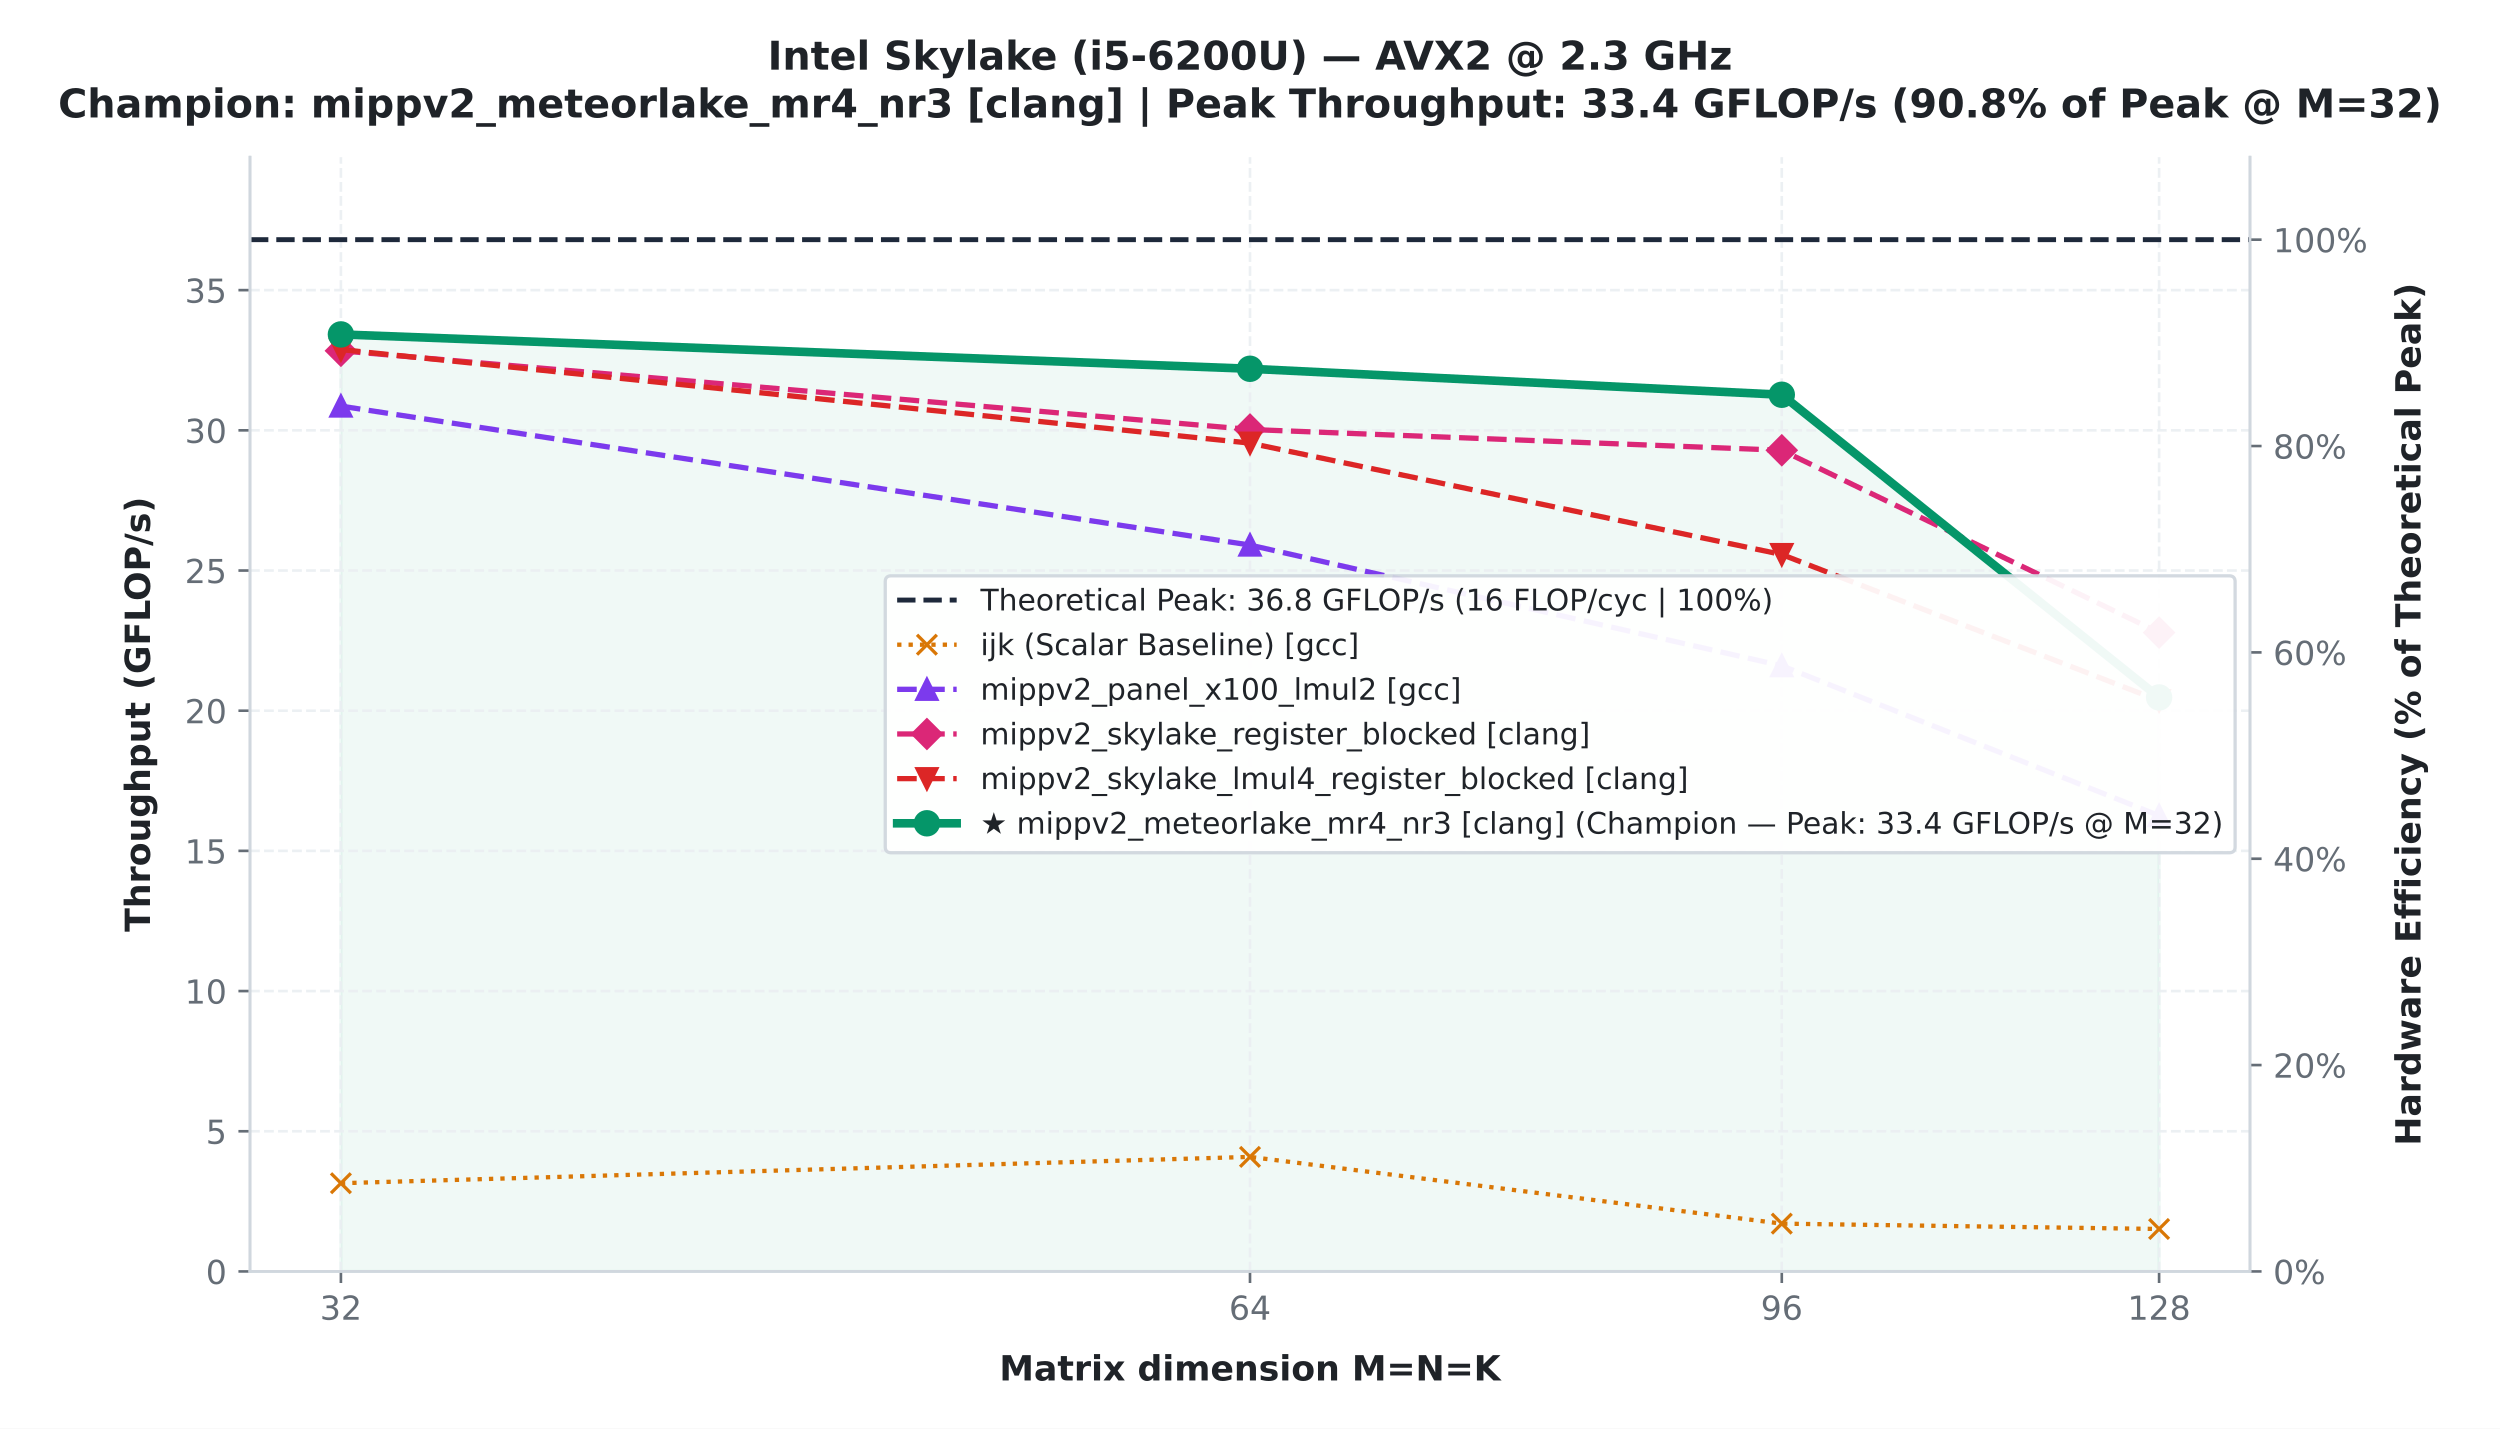
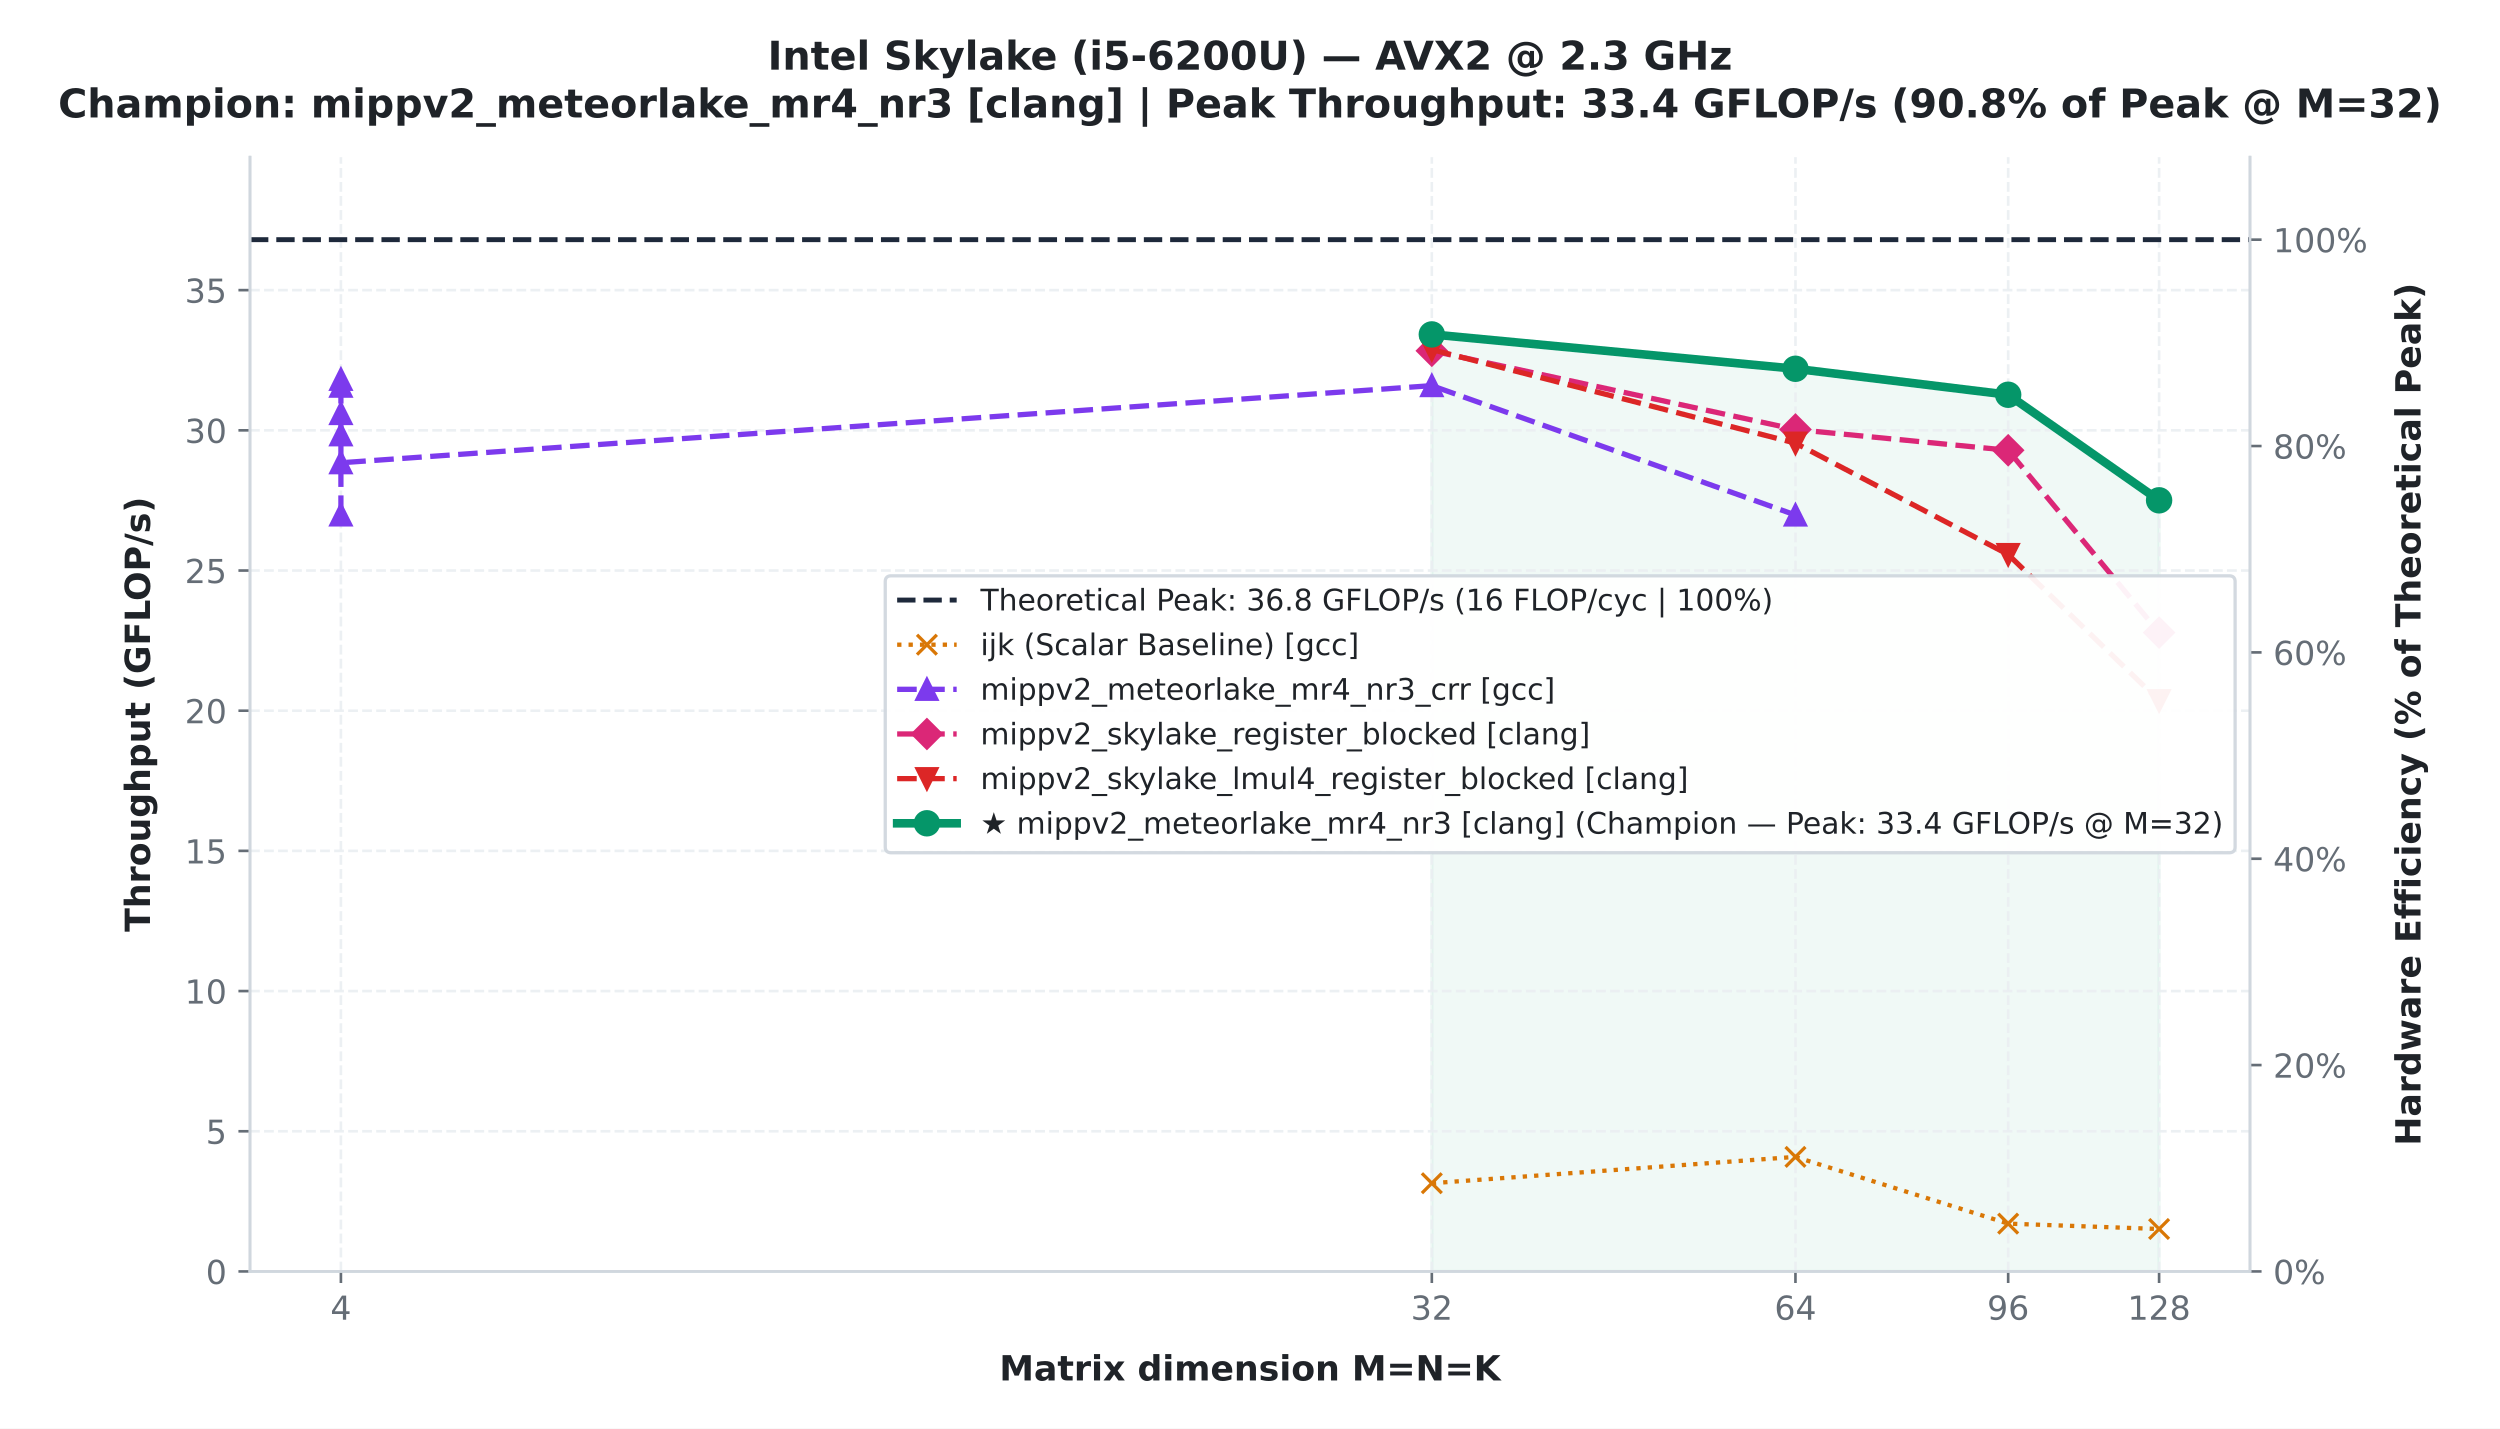
<svg xmlns="http://www.w3.org/2000/svg" xmlns:xlink="http://www.w3.org/1999/xlink" width="756pt" height="432pt" viewBox="0 0 756 432" version="1.1">
  <defs>
    <style type="text/css">*{stroke-linejoin: round; stroke-linecap: butt}</style>
  </defs>
  <g id="figure_1">
    <g id="patch_1">
      <path d="M 0 432  L 756 432  L 756 0  L 0 0  z " style="fill: #ffffff" />
    </g>
    <g id="axes_1">
      <g id="patch_2">
        <path d="M 75.6 384.48  L 680.4 384.48  L 680.4 47.52  L 75.6 47.52  z " style="fill: #ffffff" />
      </g>
      <g id="FillBetweenPolyCollection_1">
        <defs>
-           <path id="m0d023b06fc" d="M 103.091 -330.872  L 103.091 -47.52  L 378 -47.52  L 538.812 -47.52  L 652.909 -47.52  L 652.909 -221.093  L 652.909 -221.093  L 538.812 -312.625  L 378 -320.481  L 103.091 -330.872  z " style="stroke: #059669; stroke-opacity: 0.06" />
-         </defs>
-         <g clip-path="url(#p1f188d1e34)">
-           <use xlink:href="#m0d023b06fc" x="0" y="432" style="fill: #059669; fill-opacity: 0.06; stroke: #059669; stroke-opacity: 0.06" />
+           <path id="md341563110" d="M 432.982 -330.872  L 432.982 -47.52  L 542.945 -47.52  L 607.27 -47.52  L 652.909 -47.52  L 652.909 -280.706  L 652.909 -280.706  L 607.27 -312.625  L 542.945 -320.481  L 432.982 -330.872  z " style="stroke: #059669; stroke-opacity: 0.06" />
+         </defs>
+         <g clip-path="url(#pf7818a1be3)">
+           <use xlink:href="#md341563110" x="0" y="432" style="fill: #059669; fill-opacity: 0.06; stroke: #059669; stroke-opacity: 0.06" />
        </g>
      </g>
      <g id="matplotlib.axis_1">
        <g id="xtick_1">
          <g id="line2d_1">
-             <path d="M 103.091 384.48  L 103.091 47.52  " clip-path="url(#p1f188d1e34)" style="fill: none; stroke-dasharray: 2.96,1.28; stroke-dashoffset: 0; stroke: #eaeef2; stroke-opacity: 0.9; stroke-width: 0.8" />
+             <path d="M 103.091 384.48  L 103.091 47.52  " clip-path="url(#pf7818a1be3)" style="fill: none; stroke-dasharray: 2.96,1.28; stroke-dashoffset: 0; stroke: #eaeef2; stroke-opacity: 0.9; stroke-width: 0.8" />
          </g>
          <g id="line2d_2">
            <defs>
-               <path id="mdc1c964d5c" d="M 0 0  L 0 3.5  " style="stroke: #656d76; stroke-width: 0.8" />
+               <path id="m1e71225511" d="M 0 0  L 0 3.5  " style="stroke: #656d76; stroke-width: 0.8" />
            </defs>
            <g>
-               <use xlink:href="#mdc1c964d5c" x="103.091" y="384.48" style="fill: #656d76; stroke: #656d76; stroke-width: 0.8" />
+               <use xlink:href="#m1e71225511" x="103.091" y="384.48" style="fill: #656d76; stroke: #656d76; stroke-width: 0.8" />
            </g>
          </g>
          <g id="text_1">
-             <text style="font-size: 10px; font-family: 'DejaVu Sans', 'Liberation Sans', 'Helvetica', 'Arial', sans-serif; text-anchor: middle; fill: #656d76" x="103.091" y="399.078" transform="rotate(-0 103.0909 399.0777)">32</text>
+             <text style="font-size: 10px; font-family: 'DejaVu Sans', 'Liberation Sans', 'Helvetica', 'Arial', sans-serif; text-anchor: middle; fill: #656d76" x="103.091" y="399.078" transform="rotate(-0 103.0909 399.0777)">4</text>
          </g>
        </g>
        <g id="xtick_2">
          <g id="line2d_3">
-             <path d="M 378 384.48  L 378 47.52  " clip-path="url(#p1f188d1e34)" style="fill: none; stroke-dasharray: 2.96,1.28; stroke-dashoffset: 0; stroke: #eaeef2; stroke-opacity: 0.9; stroke-width: 0.8" />
+             <path d="M 432.982 384.48  L 432.982 47.52  " clip-path="url(#pf7818a1be3)" style="fill: none; stroke-dasharray: 2.96,1.28; stroke-dashoffset: 0; stroke: #eaeef2; stroke-opacity: 0.9; stroke-width: 0.8" />
          </g>
          <g id="line2d_4">
            <g>
-               <use xlink:href="#mdc1c964d5c" x="378" y="384.48" style="fill: #656d76; stroke: #656d76; stroke-width: 0.8" />
+               <use xlink:href="#m1e71225511" x="432.982" y="384.48" style="fill: #656d76; stroke: #656d76; stroke-width: 0.8" />
            </g>
          </g>
          <g id="text_2">
-             <text style="font-size: 10px; font-family: 'DejaVu Sans', 'Liberation Sans', 'Helvetica', 'Arial', sans-serif; text-anchor: middle; fill: #656d76" x="378" y="399.078" transform="rotate(-0 378 399.0777)">64</text>
+             <text style="font-size: 10px; font-family: 'DejaVu Sans', 'Liberation Sans', 'Helvetica', 'Arial', sans-serif; text-anchor: middle; fill: #656d76" x="432.982" y="399.078" transform="rotate(-0 432.9818 399.0777)">32</text>
          </g>
        </g>
        <g id="xtick_3">
          <g id="line2d_5">
-             <path d="M 538.812 384.48  L 538.812 47.52  " clip-path="url(#p1f188d1e34)" style="fill: none; stroke-dasharray: 2.96,1.28; stroke-dashoffset: 0; stroke: #eaeef2; stroke-opacity: 0.9; stroke-width: 0.8" />
+             <path d="M 542.945 384.48  L 542.945 47.52  " clip-path="url(#pf7818a1be3)" style="fill: none; stroke-dasharray: 2.96,1.28; stroke-dashoffset: 0; stroke: #eaeef2; stroke-opacity: 0.9; stroke-width: 0.8" />
          </g>
          <g id="line2d_6">
            <g>
-               <use xlink:href="#mdc1c964d5c" x="538.812" y="384.48" style="fill: #656d76; stroke: #656d76; stroke-width: 0.8" />
+               <use xlink:href="#m1e71225511" x="542.945" y="384.48" style="fill: #656d76; stroke: #656d76; stroke-width: 0.8" />
            </g>
          </g>
          <g id="text_3">
-             <text style="font-size: 10px; font-family: 'DejaVu Sans', 'Liberation Sans', 'Helvetica', 'Arial', sans-serif; text-anchor: middle; fill: #656d76" x="538.812" y="399.078" transform="rotate(-0 538.8115 399.0777)">96</text>
+             <text style="font-size: 10px; font-family: 'DejaVu Sans', 'Liberation Sans', 'Helvetica', 'Arial', sans-serif; text-anchor: middle; fill: #656d76" x="542.945" y="399.078" transform="rotate(-0 542.9455 399.0777)">64</text>
          </g>
        </g>
        <g id="xtick_4">
          <g id="line2d_7">
-             <path d="M 652.909 384.48  L 652.909 47.52  " clip-path="url(#p1f188d1e34)" style="fill: none; stroke-dasharray: 2.96,1.28; stroke-dashoffset: 0; stroke: #eaeef2; stroke-opacity: 0.9; stroke-width: 0.8" />
+             <path d="M 607.27 384.48  L 607.27 47.52  " clip-path="url(#pf7818a1be3)" style="fill: none; stroke-dasharray: 2.96,1.28; stroke-dashoffset: 0; stroke: #eaeef2; stroke-opacity: 0.9; stroke-width: 0.8" />
          </g>
          <g id="line2d_8">
            <g>
-               <use xlink:href="#mdc1c964d5c" x="652.909" y="384.48" style="fill: #656d76; stroke: #656d76; stroke-width: 0.8" />
+               <use xlink:href="#m1e71225511" x="607.27" y="384.48" style="fill: #656d76; stroke: #656d76; stroke-width: 0.8" />
            </g>
          </g>
          <g id="text_4">
+             <text style="font-size: 10px; font-family: 'DejaVu Sans', 'Liberation Sans', 'Helvetica', 'Arial', sans-serif; text-anchor: middle; fill: #656d76" x="607.27" y="399.078" transform="rotate(-0 607.2701 399.0777)">96</text>
+           </g>
+         </g>
+         <g id="xtick_5">
+           <g id="line2d_9">
+             <path d="M 652.909 384.48  L 652.909 47.52  " clip-path="url(#pf7818a1be3)" style="fill: none; stroke-dasharray: 2.96,1.28; stroke-dashoffset: 0; stroke: #eaeef2; stroke-opacity: 0.9; stroke-width: 0.8" />
+           </g>
+           <g id="line2d_10">
+             <g>
+               <use xlink:href="#m1e71225511" x="652.909" y="384.48" style="fill: #656d76; stroke: #656d76; stroke-width: 0.8" />
+             </g>
+           </g>
+           <g id="text_5">
            <text style="font-size: 10px; font-family: 'DejaVu Sans', 'Liberation Sans', 'Helvetica', 'Arial', sans-serif; text-anchor: middle; fill: #656d76" x="652.909" y="399.078" transform="rotate(-0 652.9091 399.0777)">128</text>
          </g>
        </g>
-         <g id="text_5">
+         <g id="text_6">
          <text style="font-weight: 700; font-size: 10.5px; font-family: 'DejaVu Sans', 'Liberation Sans', 'Helvetica', 'Arial', sans-serif; text-anchor: middle; fill: #1f2328" x="378" y="417.458" transform="rotate(-0 378 417.4584)">Matrix dimension M=N=K</text>
        </g>
      </g>
      <g id="matplotlib.axis_2">
        <g id="ytick_1">
-           <g id="line2d_9">
-             <path d="M 75.6 384.48  L 680.4 384.48  " clip-path="url(#p1f188d1e34)" style="fill: none; stroke-dasharray: 2.96,1.28; stroke-dashoffset: 0; stroke: #eaeef2; stroke-opacity: 0.9; stroke-width: 0.8" />
-           </g>
-           <g id="line2d_10">
+           <g id="line2d_11">
+             <path d="M 75.6 384.48  L 680.4 384.48  " clip-path="url(#pf7818a1be3)" style="fill: none; stroke-dasharray: 2.96,1.28; stroke-dashoffset: 0; stroke: #eaeef2; stroke-opacity: 0.9; stroke-width: 0.8" />
+           </g>
+           <g id="line2d_12">
            <defs>
-               <path id="mc136ec6f69" d="M 0 0  L -3.5 0  " style="stroke: #656d76; stroke-width: 0.8" />
+               <path id="mcfb74c5ad5" d="M 0 0  L -3.5 0  " style="stroke: #656d76; stroke-width: 0.8" />
            </defs>
            <g>
-               <use xlink:href="#mc136ec6f69" x="75.6" y="384.48" style="fill: #656d76; stroke: #656d76; stroke-width: 0.8" />
-             </g>
-           </g>
-           <g id="text_6">
+               <use xlink:href="#mcfb74c5ad5" x="75.6" y="384.48" style="fill: #656d76; stroke: #656d76; stroke-width: 0.8" />
+             </g>
+           </g>
+           <g id="text_7">
            <text style="font-size: 10px; font-family: 'DejaVu Sans', 'Liberation Sans', 'Helvetica', 'Arial', sans-serif; text-anchor: end; fill: #656d76" x="68.6" y="388.279" transform="rotate(-0 68.6 388.2788)">0</text>
          </g>
        </g>
        <g id="ytick_2">
-           <g id="line2d_11">
-             <path d="M 75.6 342.089  L 680.4 342.089  " clip-path="url(#p1f188d1e34)" style="fill: none; stroke-dasharray: 2.96,1.28; stroke-dashoffset: 0; stroke: #eaeef2; stroke-opacity: 0.9; stroke-width: 0.8" />
-           </g>
-           <g id="line2d_12">
-             <g>
-               <use xlink:href="#mc136ec6f69" x="75.6" y="342.089" style="fill: #656d76; stroke: #656d76; stroke-width: 0.8" />
-             </g>
-           </g>
-           <g id="text_7">
+           <g id="line2d_13">
+             <path d="M 75.6 342.089  L 680.4 342.089  " clip-path="url(#pf7818a1be3)" style="fill: none; stroke-dasharray: 2.96,1.28; stroke-dashoffset: 0; stroke: #eaeef2; stroke-opacity: 0.9; stroke-width: 0.8" />
+           </g>
+           <g id="line2d_14">
+             <g>
+               <use xlink:href="#mcfb74c5ad5" x="75.6" y="342.089" style="fill: #656d76; stroke: #656d76; stroke-width: 0.8" />
+             </g>
+           </g>
+           <g id="text_8">
            <text style="font-size: 10px; font-family: 'DejaVu Sans', 'Liberation Sans', 'Helvetica', 'Arial', sans-serif; text-anchor: end; fill: #656d76" x="68.6" y="345.888" transform="rotate(-0 68.6 345.8875)">5</text>
          </g>
        </g>
        <g id="ytick_3">
-           <g id="line2d_13">
-             <path d="M 75.6 299.697  L 680.4 299.697  " clip-path="url(#p1f188d1e34)" style="fill: none; stroke-dasharray: 2.96,1.28; stroke-dashoffset: 0; stroke: #eaeef2; stroke-opacity: 0.9; stroke-width: 0.8" />
-           </g>
-           <g id="line2d_14">
-             <g>
-               <use xlink:href="#mc136ec6f69" x="75.6" y="299.697" style="fill: #656d76; stroke: #656d76; stroke-width: 0.8" />
-             </g>
-           </g>
-           <g id="text_8">
+           <g id="line2d_15">
+             <path d="M 75.6 299.697  L 680.4 299.697  " clip-path="url(#pf7818a1be3)" style="fill: none; stroke-dasharray: 2.96,1.28; stroke-dashoffset: 0; stroke: #eaeef2; stroke-opacity: 0.9; stroke-width: 0.8" />
+           </g>
+           <g id="line2d_16">
+             <g>
+               <use xlink:href="#mcfb74c5ad5" x="75.6" y="299.697" style="fill: #656d76; stroke: #656d76; stroke-width: 0.8" />
+             </g>
+           </g>
+           <g id="text_9">
            <text style="font-size: 10px; font-family: 'DejaVu Sans', 'Liberation Sans', 'Helvetica', 'Arial', sans-serif; text-anchor: end; fill: #656d76" x="68.6" y="303.496" transform="rotate(-0 68.6 303.4962)">10</text>
          </g>
        </g>
        <g id="ytick_4">
-           <g id="line2d_15">
-             <path d="M 75.6 257.306  L 680.4 257.306  " clip-path="url(#p1f188d1e34)" style="fill: none; stroke-dasharray: 2.96,1.28; stroke-dashoffset: 0; stroke: #eaeef2; stroke-opacity: 0.9; stroke-width: 0.8" />
-           </g>
-           <g id="line2d_16">
-             <g>
-               <use xlink:href="#mc136ec6f69" x="75.6" y="257.306" style="fill: #656d76; stroke: #656d76; stroke-width: 0.8" />
-             </g>
-           </g>
-           <g id="text_9">
+           <g id="line2d_17">
+             <path d="M 75.6 257.306  L 680.4 257.306  " clip-path="url(#pf7818a1be3)" style="fill: none; stroke-dasharray: 2.96,1.28; stroke-dashoffset: 0; stroke: #eaeef2; stroke-opacity: 0.9; stroke-width: 0.8" />
+           </g>
+           <g id="line2d_18">
+             <g>
+               <use xlink:href="#mcfb74c5ad5" x="75.6" y="257.306" style="fill: #656d76; stroke: #656d76; stroke-width: 0.8" />
+             </g>
+           </g>
+           <g id="text_10">
            <text style="font-size: 10px; font-family: 'DejaVu Sans', 'Liberation Sans', 'Helvetica', 'Arial', sans-serif; text-anchor: end; fill: #656d76" x="68.6" y="261.105" transform="rotate(-0 68.6 261.1049)">15</text>
          </g>
        </g>
        <g id="ytick_5">
-           <g id="line2d_17">
-             <path d="M 75.6 214.915  L 680.4 214.915  " clip-path="url(#p1f188d1e34)" style="fill: none; stroke-dasharray: 2.96,1.28; stroke-dashoffset: 0; stroke: #eaeef2; stroke-opacity: 0.9; stroke-width: 0.8" />
-           </g>
-           <g id="line2d_18">
-             <g>
-               <use xlink:href="#mc136ec6f69" x="75.6" y="214.915" style="fill: #656d76; stroke: #656d76; stroke-width: 0.8" />
-             </g>
-           </g>
-           <g id="text_10">
+           <g id="line2d_19">
+             <path d="M 75.6 214.915  L 680.4 214.915  " clip-path="url(#pf7818a1be3)" style="fill: none; stroke-dasharray: 2.96,1.28; stroke-dashoffset: 0; stroke: #eaeef2; stroke-opacity: 0.9; stroke-width: 0.8" />
+           </g>
+           <g id="line2d_20">
+             <g>
+               <use xlink:href="#mcfb74c5ad5" x="75.6" y="214.915" style="fill: #656d76; stroke: #656d76; stroke-width: 0.8" />
+             </g>
+           </g>
+           <g id="text_11">
            <text style="font-size: 10px; font-family: 'DejaVu Sans', 'Liberation Sans', 'Helvetica', 'Arial', sans-serif; text-anchor: end; fill: #656d76" x="68.6" y="218.714" transform="rotate(-0 68.6 218.7136)">20</text>
          </g>
        </g>
        <g id="ytick_6">
-           <g id="line2d_19">
-             <path d="M 75.6 172.523  L 680.4 172.523  " clip-path="url(#p1f188d1e34)" style="fill: none; stroke-dasharray: 2.96,1.28; stroke-dashoffset: 0; stroke: #eaeef2; stroke-opacity: 0.9; stroke-width: 0.8" />
-           </g>
-           <g id="line2d_20">
-             <g>
-               <use xlink:href="#mc136ec6f69" x="75.6" y="172.523" style="fill: #656d76; stroke: #656d76; stroke-width: 0.8" />
-             </g>
-           </g>
-           <g id="text_11">
+           <g id="line2d_21">
+             <path d="M 75.6 172.523  L 680.4 172.523  " clip-path="url(#pf7818a1be3)" style="fill: none; stroke-dasharray: 2.96,1.28; stroke-dashoffset: 0; stroke: #eaeef2; stroke-opacity: 0.9; stroke-width: 0.8" />
+           </g>
+           <g id="line2d_22">
+             <g>
+               <use xlink:href="#mcfb74c5ad5" x="75.6" y="172.523" style="fill: #656d76; stroke: #656d76; stroke-width: 0.8" />
+             </g>
+           </g>
+           <g id="text_12">
            <text style="font-size: 10px; font-family: 'DejaVu Sans', 'Liberation Sans', 'Helvetica', 'Arial', sans-serif; text-anchor: end; fill: #656d76" x="68.6" y="176.322" transform="rotate(-0 68.6 176.3223)">25</text>
          </g>
        </g>
        <g id="ytick_7">
-           <g id="line2d_21">
-             <path d="M 75.6 130.132  L 680.4 130.132  " clip-path="url(#p1f188d1e34)" style="fill: none; stroke-dasharray: 2.96,1.28; stroke-dashoffset: 0; stroke: #eaeef2; stroke-opacity: 0.9; stroke-width: 0.8" />
-           </g>
-           <g id="line2d_22">
-             <g>
-               <use xlink:href="#mc136ec6f69" x="75.6" y="130.132" style="fill: #656d76; stroke: #656d76; stroke-width: 0.8" />
-             </g>
-           </g>
-           <g id="text_12">
+           <g id="line2d_23">
+             <path d="M 75.6 130.132  L 680.4 130.132  " clip-path="url(#pf7818a1be3)" style="fill: none; stroke-dasharray: 2.96,1.28; stroke-dashoffset: 0; stroke: #eaeef2; stroke-opacity: 0.9; stroke-width: 0.8" />
+           </g>
+           <g id="line2d_24">
+             <g>
+               <use xlink:href="#mcfb74c5ad5" x="75.6" y="130.132" style="fill: #656d76; stroke: #656d76; stroke-width: 0.8" />
+             </g>
+           </g>
+           <g id="text_13">
            <text style="font-size: 10px; font-family: 'DejaVu Sans', 'Liberation Sans', 'Helvetica', 'Arial', sans-serif; text-anchor: end; fill: #656d76" x="68.6" y="133.931" transform="rotate(-0 68.6 133.931)">30</text>
          </g>
        </g>
        <g id="ytick_8">
-           <g id="line2d_23">
-             <path d="M 75.6 87.741  L 680.4 87.741  " clip-path="url(#p1f188d1e34)" style="fill: none; stroke-dasharray: 2.96,1.28; stroke-dashoffset: 0; stroke: #eaeef2; stroke-opacity: 0.9; stroke-width: 0.8" />
-           </g>
-           <g id="line2d_24">
-             <g>
-               <use xlink:href="#mc136ec6f69" x="75.6" y="87.741" style="fill: #656d76; stroke: #656d76; stroke-width: 0.8" />
-             </g>
-           </g>
-           <g id="text_13">
+           <g id="line2d_25">
+             <path d="M 75.6 87.741  L 680.4 87.741  " clip-path="url(#pf7818a1be3)" style="fill: none; stroke-dasharray: 2.96,1.28; stroke-dashoffset: 0; stroke: #eaeef2; stroke-opacity: 0.9; stroke-width: 0.8" />
+           </g>
+           <g id="line2d_26">
+             <g>
+               <use xlink:href="#mcfb74c5ad5" x="75.6" y="87.741" style="fill: #656d76; stroke: #656d76; stroke-width: 0.8" />
+             </g>
+           </g>
+           <g id="text_14">
            <text style="font-size: 10px; font-family: 'DejaVu Sans', 'Liberation Sans', 'Helvetica', 'Arial', sans-serif; text-anchor: end; fill: #656d76" x="68.6" y="91.54" transform="rotate(-0 68.6 91.5397)">35</text>
          </g>
        </g>
-         <g id="text_14">
+         <g id="text_15">
          <text style="font-weight: 700; font-size: 10.5px; font-family: 'DejaVu Sans', 'Liberation Sans', 'Helvetica', 'Arial', sans-serif; text-anchor: middle; fill: #1f2328" x="45.353" y="216" transform="rotate(-90 45.35254 216)">Throughput (GFLOP/s)</text>
        </g>
      </g>
-       <g id="line2d_25">
-         <path d="M 75.6 72.48  L 680.4 72.48  " clip-path="url(#p1f188d1e34)" style="fill: none; stroke-dasharray: 5.55,2.4; stroke-dashoffset: 0; stroke: #1e293b; stroke-width: 1.5" />
+       <g id="line2d_27">
+         <path d="M 75.6 72.48  L 680.4 72.48  " clip-path="url(#pf7818a1be3)" style="fill: none; stroke-dasharray: 5.55,2.4; stroke-dashoffset: 0; stroke: #1e293b; stroke-width: 1.5" />
      </g>
      <g id="patch_3">
        <path d="M 75.6 384.48  L 75.6 47.52  " style="fill: none; stroke: #d0d7de; stroke-width: 0.8; stroke-linejoin: miter; stroke-linecap: square" />
      </g>
      <g id="patch_4">
        <path d="M 680.4 384.48  L 680.4 47.52  " style="fill: none; stroke: #d0d7de; stroke-width: 0.8; stroke-linejoin: miter; stroke-linecap: square" />
      </g>
      <g id="patch_5">
        <path d="M 75.6 384.48  L 680.4 384.48  " style="fill: none; stroke: #d0d7de; stroke-width: 0.8; stroke-linejoin: miter; stroke-linecap: square" />
      </g>
-       <g id="line2d_26">
-         <path d="M 103.091 357.806  L 378 349.842  L 538.812 370.027  L 652.909 371.646  " clip-path="url(#p1f188d1e34)" style="fill: none; stroke-dasharray: 1.3,2.145; stroke-dashoffset: 0; stroke: #d97706; stroke-width: 1.3" />
-         <defs>
-           <path id="m5eae04f86c" d="M -3 3  L 3 -3  M -3 -3  L 3 3  " style="stroke: #d97706" />
-         </defs>
-         <g clip-path="url(#p1f188d1e34)">
-           <use xlink:href="#m5eae04f86c" x="103.091" y="357.806" style="fill: #d97706; stroke: #d97706" />
-           <use xlink:href="#m5eae04f86c" x="378" y="349.842" style="fill: #d97706; stroke: #d97706" />
-           <use xlink:href="#m5eae04f86c" x="538.812" y="370.027" style="fill: #d97706; stroke: #d97706" />
-           <use xlink:href="#m5eae04f86c" x="652.909" y="371.646" style="fill: #d97706; stroke: #d97706" />
-         </g>
-       </g>
-       <g id="line2d_27">
-         <path d="M 103.091 122.809  L 378 164.827  L 538.812 201.332  L 652.909 246.659  " clip-path="url(#p1f188d1e34)" style="fill: none; stroke-dasharray: 5.92,2.56; stroke-dashoffset: 0; stroke: #7c3aed; stroke-width: 1.6" />
-         <defs>
-           <path id="m1e28399715" d="M 0 -3  L -3 3  L 3 3  z " style="stroke: #7c3aed; stroke-linejoin: miter" />
-         </defs>
-         <g clip-path="url(#p1f188d1e34)">
-           <use xlink:href="#m1e28399715" x="103.091" y="122.809" style="fill: #7c3aed; stroke: #7c3aed; stroke-linejoin: miter" />
-           <use xlink:href="#m1e28399715" x="378" y="164.827" style="fill: #7c3aed; stroke: #7c3aed; stroke-linejoin: miter" />
-           <use xlink:href="#m1e28399715" x="538.812" y="201.332" style="fill: #7c3aed; stroke: #7c3aed; stroke-linejoin: miter" />
-           <use xlink:href="#m1e28399715" x="652.909" y="246.659" style="fill: #7c3aed; stroke: #7c3aed; stroke-linejoin: miter" />
-         </g>
-       </g>
      <g id="line2d_28">
-         <path d="M 103.091 106.085  L 378 129.873  L 538.812 136.162  L 652.909 191.299  " clip-path="url(#p1f188d1e34)" style="fill: none; stroke-dasharray: 5.92,2.56; stroke-dashoffset: 0; stroke: #db2777; stroke-width: 1.6" />
-         <defs>
-           <path id="mc4870d4456" d="M -0 4.243  L 4.243 0  L 0 -4.243  L -4.243 -0  z " style="stroke: #db2777; stroke-linejoin: miter" />
-         </defs>
-         <g clip-path="url(#p1f188d1e34)">
-           <use xlink:href="#mc4870d4456" x="103.091" y="106.085" style="fill: #db2777; stroke: #db2777; stroke-linejoin: miter" />
-           <use xlink:href="#mc4870d4456" x="378" y="129.873" style="fill: #db2777; stroke: #db2777; stroke-linejoin: miter" />
-           <use xlink:href="#mc4870d4456" x="538.812" y="136.162" style="fill: #db2777; stroke: #db2777; stroke-linejoin: miter" />
-           <use xlink:href="#mc4870d4456" x="652.909" y="191.299" style="fill: #db2777; stroke: #db2777; stroke-linejoin: miter" />
+         <path d="M 432.982 357.806  L 542.945 349.842  L 607.27 370.027  L 652.909 371.646  " clip-path="url(#pf7818a1be3)" style="fill: none; stroke-dasharray: 1.3,2.145; stroke-dashoffset: 0; stroke: #d97706; stroke-width: 1.3" />
+         <defs>
+           <path id="m1bf0c392cc" d="M -3 3  L 3 -3  M -3 -3  L 3 3  " style="stroke: #d97706" />
+         </defs>
+         <g clip-path="url(#pf7818a1be3)">
+           <use xlink:href="#m1bf0c392cc" x="432.982" y="357.806" style="fill: #d97706; stroke: #d97706" />
+           <use xlink:href="#m1bf0c392cc" x="542.945" y="349.842" style="fill: #d97706; stroke: #d97706" />
+           <use xlink:href="#m1bf0c392cc" x="607.27" y="370.027" style="fill: #d97706; stroke: #d97706" />
+           <use xlink:href="#m1bf0c392cc" x="652.909" y="371.646" style="fill: #d97706; stroke: #d97706" />
        </g>
      </g>
      <g id="line2d_29">
-         <path d="M 103.091 105.72  L 378 134.001  L 538.812 167.685  L 652.909 211.873  " clip-path="url(#p1f188d1e34)" style="fill: none; stroke-dasharray: 5.92,2.56; stroke-dashoffset: 0; stroke: #dc2626; stroke-width: 1.6" />
-         <defs>
-           <path id="m10b7bff7cf" d="M -0 3  L 3 -3  L -3 -3  z " style="stroke: #dc2626; stroke-linejoin: miter" />
-         </defs>
-         <g clip-path="url(#p1f188d1e34)">
-           <use xlink:href="#m10b7bff7cf" x="103.091" y="105.72" style="fill: #dc2626; stroke: #dc2626; stroke-linejoin: miter" />
-           <use xlink:href="#m10b7bff7cf" x="378" y="134.001" style="fill: #dc2626; stroke: #dc2626; stroke-linejoin: miter" />
-           <use xlink:href="#m10b7bff7cf" x="538.812" y="167.685" style="fill: #dc2626; stroke: #dc2626; stroke-linejoin: miter" />
-           <use xlink:href="#m10b7bff7cf" x="652.909" y="211.873" style="fill: #dc2626; stroke: #dc2626; stroke-linejoin: miter" />
-         </g>
-       </g>
-       <g id="text_15">
+         <path d="M 103.091 155.72  L 103.091 131.494  L 103.091 116.792  L 103.091 114.722  L 103.091 125.056  L 103.091 139.942  L 432.982 116.614  L 542.945 155.742  " clip-path="url(#pf7818a1be3)" style="fill: none; stroke-dasharray: 5.92,2.56; stroke-dashoffset: 0; stroke: #7c3aed; stroke-width: 1.6" />
+         <defs>
+           <path id="m2b497f0417" d="M 0 -3  L -3 3  L 3 3  z " style="stroke: #7c3aed; stroke-linejoin: miter" />
+         </defs>
+         <g clip-path="url(#pf7818a1be3)">
+           <use xlink:href="#m2b497f0417" x="103.091" y="155.72" style="fill: #7c3aed; stroke: #7c3aed; stroke-linejoin: miter" />
+           <use xlink:href="#m2b497f0417" x="103.091" y="131.494" style="fill: #7c3aed; stroke: #7c3aed; stroke-linejoin: miter" />
+           <use xlink:href="#m2b497f0417" x="103.091" y="116.792" style="fill: #7c3aed; stroke: #7c3aed; stroke-linejoin: miter" />
+           <use xlink:href="#m2b497f0417" x="103.091" y="114.722" style="fill: #7c3aed; stroke: #7c3aed; stroke-linejoin: miter" />
+           <use xlink:href="#m2b497f0417" x="103.091" y="125.056" style="fill: #7c3aed; stroke: #7c3aed; stroke-linejoin: miter" />
+           <use xlink:href="#m2b497f0417" x="103.091" y="139.942" style="fill: #7c3aed; stroke: #7c3aed; stroke-linejoin: miter" />
+           <use xlink:href="#m2b497f0417" x="432.982" y="116.614" style="fill: #7c3aed; stroke: #7c3aed; stroke-linejoin: miter" />
+           <use xlink:href="#m2b497f0417" x="542.945" y="155.742" style="fill: #7c3aed; stroke: #7c3aed; stroke-linejoin: miter" />
+         </g>
+       </g>
+       <g id="line2d_30">
+         <path d="M 432.982 106.085  L 542.945 129.873  L 607.27 136.162  L 652.909 191.299  " clip-path="url(#pf7818a1be3)" style="fill: none; stroke-dasharray: 5.92,2.56; stroke-dashoffset: 0; stroke: #db2777; stroke-width: 1.6" />
+         <defs>
+           <path id="m860e454014" d="M -0 4.243  L 4.243 0  L 0 -4.243  L -4.243 -0  z " style="stroke: #db2777; stroke-linejoin: miter" />
+         </defs>
+         <g clip-path="url(#pf7818a1be3)">
+           <use xlink:href="#m860e454014" x="432.982" y="106.085" style="fill: #db2777; stroke: #db2777; stroke-linejoin: miter" />
+           <use xlink:href="#m860e454014" x="542.945" y="129.873" style="fill: #db2777; stroke: #db2777; stroke-linejoin: miter" />
+           <use xlink:href="#m860e454014" x="607.27" y="136.162" style="fill: #db2777; stroke: #db2777; stroke-linejoin: miter" />
+           <use xlink:href="#m860e454014" x="652.909" y="191.299" style="fill: #db2777; stroke: #db2777; stroke-linejoin: miter" />
+         </g>
+       </g>
+       <g id="line2d_31">
+         <path d="M 432.982 105.72  L 542.945 134.001  L 607.27 167.685  L 652.909 211.873  " clip-path="url(#pf7818a1be3)" style="fill: none; stroke-dasharray: 5.92,2.56; stroke-dashoffset: 0; stroke: #dc2626; stroke-width: 1.6" />
+         <defs>
+           <path id="m73a4d51887" d="M -0 3  L 3 -3  L -3 -3  z " style="stroke: #dc2626; stroke-linejoin: miter" />
+         </defs>
+         <g clip-path="url(#pf7818a1be3)">
+           <use xlink:href="#m73a4d51887" x="432.982" y="105.72" style="fill: #dc2626; stroke: #dc2626; stroke-linejoin: miter" />
+           <use xlink:href="#m73a4d51887" x="542.945" y="134.001" style="fill: #dc2626; stroke: #dc2626; stroke-linejoin: miter" />
+           <use xlink:href="#m73a4d51887" x="607.27" y="167.685" style="fill: #dc2626; stroke: #dc2626; stroke-linejoin: miter" />
+           <use xlink:href="#m73a4d51887" x="652.909" y="211.873" style="fill: #dc2626; stroke: #dc2626; stroke-linejoin: miter" />
+         </g>
+       </g>
+       <g id="text_16">
        <text style="font-weight: 700; font-size: 12px; font-family: 'DejaVu Sans', 'Liberation Sans', 'Helvetica', 'Arial', sans-serif; fill: #1f2328" transform="translate(232.1306 21.06422)">Intel Skylake (i5-6200U) — AVX2 @ 2.3 GHz</text>
        <text style="font-weight: 700; font-size: 12px; font-family: 'DejaVu Sans', 'Liberation Sans', 'Helvetica', 'Arial', sans-serif; fill: #1f2328" transform="translate(17.58469 35.52)">Champion: mippv2_meteorlake_mr4_nr3 [clang] | Peak Throughput: 33.4 GFLOP/s (90.8% of Peak @ M=32)</text>
      </g>
-       <g id="line2d_30">
-         <path d="M 103.091 101.128  L 378 111.519  L 538.812 119.375  L 652.909 210.907  " clip-path="url(#p1f188d1e34)" style="fill: none; stroke: #059669; stroke-width: 2.6; stroke-linecap: square" />
-         <defs>
-           <path id="mda687d839b" d="M 0 3.5  C 0.928 3.5 1.819 3.131 2.475 2.475  C 3.131 1.819 3.5 0.928 3.5 0  C 3.5 -0.928 3.131 -1.819 2.475 -2.475  C 1.819 -3.131 0.928 -3.5 0 -3.5  C -0.928 -3.5 -1.819 -3.131 -2.475 -2.475  C -3.131 -1.819 -3.5 -0.928 -3.5 0  C -3.5 0.928 -3.131 1.819 -2.475 2.475  C -1.819 3.131 -0.928 3.5 0 3.5  z " style="stroke: #059669" />
-         </defs>
-         <g clip-path="url(#p1f188d1e34)">
-           <use xlink:href="#mda687d839b" x="103.091" y="101.128" style="fill: #059669; stroke: #059669" />
-           <use xlink:href="#mda687d839b" x="378" y="111.519" style="fill: #059669; stroke: #059669" />
-           <use xlink:href="#mda687d839b" x="538.812" y="119.375" style="fill: #059669; stroke: #059669" />
-           <use xlink:href="#mda687d839b" x="652.909" y="210.907" style="fill: #059669; stroke: #059669" />
+       <g id="line2d_32">
+         <path d="M 432.982 101.128  L 542.945 111.519  L 607.27 119.375  L 652.909 151.294  " clip-path="url(#pf7818a1be3)" style="fill: none; stroke: #059669; stroke-width: 2.6; stroke-linecap: square" />
+         <defs>
+           <path id="m7497d6fe7f" d="M 0 3.5  C 0.928 3.5 1.819 3.131 2.475 2.475  C 3.131 1.819 3.5 0.928 3.5 0  C 3.5 -0.928 3.131 -1.819 2.475 -2.475  C 1.819 -3.131 0.928 -3.5 0 -3.5  C -0.928 -3.5 -1.819 -3.131 -2.475 -2.475  C -3.131 -1.819 -3.5 -0.928 -3.5 0  C -3.5 0.928 -3.131 1.819 -2.475 2.475  C -1.819 3.131 -0.928 3.5 0 3.5  z " style="stroke: #059669" />
+         </defs>
+         <g clip-path="url(#pf7818a1be3)">
+           <use xlink:href="#m7497d6fe7f" x="432.982" y="101.128" style="fill: #059669; stroke: #059669" />
+           <use xlink:href="#m7497d6fe7f" x="542.945" y="111.519" style="fill: #059669; stroke: #059669" />
+           <use xlink:href="#m7497d6fe7f" x="607.27" y="119.375" style="fill: #059669; stroke: #059669" />
+           <use xlink:href="#m7497d6fe7f" x="652.909" y="151.294" style="fill: #059669; stroke: #059669" />
        </g>
      </g>
      <g id="legend_1">
        <g id="patch_6">
          <path d="M 269.498 257.872  L 674.1 257.872  Q 675.9 257.872 675.9 256.072  L 675.9 175.928  Q 675.9 174.128 674.1 174.128  L 269.498 174.128  Q 267.698 174.128 267.698 175.928  L 267.698 256.072  Q 267.698 257.872 269.498 257.872  z " style="fill: #ffffff; opacity: 0.94; stroke: #d0d7de; stroke-linejoin: miter" />
        </g>
-         <g id="line2d_31">
+         <g id="line2d_33">
          <path d="M 271.298 181.456  L 280.298 181.456  L 289.298 181.456  " style="fill: none; stroke-dasharray: 5.55,2.4; stroke-dashoffset: 0; stroke: #1e293b; stroke-width: 1.5" />
        </g>
-         <g id="text_16">
+         <g id="text_17">
          <text style="font-size: 9px; font-family: 'DejaVu Sans', 'Liberation Sans', 'Helvetica', 'Arial', sans-serif; text-anchor: start; fill: #1f2328" x="296.498" y="184.606" transform="rotate(-0 296.498 184.6062)">Theoretical Peak: 36.8 GFLOP/s (16 FLOP/cyc | 100%)</text>
        </g>
-         <g id="line2d_32">
+         <g id="line2d_34">
          <path d="M 271.298 194.957  L 280.298 194.957  L 289.298 194.957  " style="fill: none; stroke-dasharray: 1.3,2.145; stroke-dashoffset: 0; stroke: #d97706; stroke-width: 1.3" />
          <g>
-             <use xlink:href="#m5eae04f86c" x="280.298" y="194.957" style="fill: #d97706; stroke: #d97706" />
-           </g>
-         </g>
-         <g id="text_17">
+             <use xlink:href="#m1bf0c392cc" x="280.298" y="194.957" style="fill: #d97706; stroke: #d97706" />
+           </g>
+         </g>
+         <g id="text_18">
          <text style="font-size: 9px; font-family: 'DejaVu Sans', 'Liberation Sans', 'Helvetica', 'Arial', sans-serif; text-anchor: start; fill: #1f2328" x="296.498" y="198.107" transform="rotate(-0 296.498 198.1069)">ijk (Scalar Baseline) [gcc]</text>
        </g>
-         <g id="line2d_33">
+         <g id="line2d_35">
          <path d="M 271.298 208.458  L 280.298 208.458  L 289.298 208.458  " style="fill: none; stroke-dasharray: 5.92,2.56; stroke-dashoffset: 0; stroke: #7c3aed; stroke-width: 1.6" />
          <g>
-             <use xlink:href="#m1e28399715" x="280.298" y="208.458" style="fill: #7c3aed; stroke: #7c3aed; stroke-linejoin: miter" />
-           </g>
-         </g>
-         <g id="text_18">
-           <text style="font-size: 9px; font-family: 'DejaVu Sans', 'Liberation Sans', 'Helvetica', 'Arial', sans-serif; text-anchor: start; fill: #1f2328" x="296.498" y="211.608" transform="rotate(-0 296.498 211.6076)">mippv2_panel_x100_lmul2 [gcc]</text>
-         </g>
-         <g id="line2d_34">
+             <use xlink:href="#m2b497f0417" x="280.298" y="208.458" style="fill: #7c3aed; stroke: #7c3aed; stroke-linejoin: miter" />
+           </g>
+         </g>
+         <g id="text_19">
+           <text style="font-size: 9px; font-family: 'DejaVu Sans', 'Liberation Sans', 'Helvetica', 'Arial', sans-serif; text-anchor: start; fill: #1f2328" x="296.498" y="211.608" transform="rotate(-0 296.498 211.6076)">mippv2_meteorlake_mr4_nr3_crr [gcc]</text>
+         </g>
+         <g id="line2d_36">
          <path d="M 271.298 221.958  L 280.298 221.958  L 289.298 221.958  " style="fill: none; stroke-dasharray: 5.92,2.56; stroke-dashoffset: 0; stroke: #db2777; stroke-width: 1.6" />
          <g>
-             <use xlink:href="#mc4870d4456" x="280.298" y="221.958" style="fill: #db2777; stroke: #db2777; stroke-linejoin: miter" />
-           </g>
-         </g>
-         <g id="text_19">
+             <use xlink:href="#m860e454014" x="280.298" y="221.958" style="fill: #db2777; stroke: #db2777; stroke-linejoin: miter" />
+           </g>
+         </g>
+         <g id="text_20">
          <text style="font-size: 9px; font-family: 'DejaVu Sans', 'Liberation Sans', 'Helvetica', 'Arial', sans-serif; text-anchor: start; fill: #1f2328" x="296.498" y="225.108" transform="rotate(-0 296.498 225.1083)">mippv2_skylake_register_blocked [clang]</text>
        </g>
-         <g id="line2d_35">
+         <g id="line2d_37">
          <path d="M 271.298 235.459  L 280.298 235.459  L 289.298 235.459  " style="fill: none; stroke-dasharray: 5.92,2.56; stroke-dashoffset: 0; stroke: #dc2626; stroke-width: 1.6" />
          <g>
-             <use xlink:href="#m10b7bff7cf" x="280.298" y="235.459" style="fill: #dc2626; stroke: #dc2626; stroke-linejoin: miter" />
-           </g>
-         </g>
-         <g id="text_20">
+             <use xlink:href="#m73a4d51887" x="280.298" y="235.459" style="fill: #dc2626; stroke: #dc2626; stroke-linejoin: miter" />
+           </g>
+         </g>
+         <g id="text_21">
          <text style="font-size: 9px; font-family: 'DejaVu Sans', 'Liberation Sans', 'Helvetica', 'Arial', sans-serif; text-anchor: start; fill: #1f2328" x="296.498" y="238.609" transform="rotate(-0 296.498 238.609)">mippv2_skylake_lmul4_register_blocked [clang]</text>
        </g>
-         <g id="line2d_36">
+         <g id="line2d_38">
          <path d="M 271.298 248.96  L 280.298 248.96  L 289.298 248.96  " style="fill: none; stroke: #059669; stroke-width: 2.6; stroke-linecap: square" />
          <g>
-             <use xlink:href="#mda687d839b" x="280.298" y="248.96" style="fill: #059669; stroke: #059669" />
-           </g>
-         </g>
-         <g id="text_21">
+             <use xlink:href="#m7497d6fe7f" x="280.298" y="248.96" style="fill: #059669; stroke: #059669" />
+           </g>
+         </g>
+         <g id="text_22">
          <text style="font-size: 9px; font-family: 'DejaVu Sans', 'Liberation Sans', 'Helvetica', 'Arial', sans-serif; text-anchor: start; fill: #1f2328" x="296.498" y="252.11" transform="rotate(-0 296.498 252.1097)">★ mippv2_meteorlake_mr4_nr3 [clang] (Champion — Peak: 33.4 GFLOP/s @ M=32)</text>
        </g>
      </g>
    </g>
    <g id="axes_2">
      <g id="matplotlib.axis_3">
        <g id="ytick_9">
-           <g id="line2d_37">
+           <g id="line2d_39">
            <defs>
-               <path id="m15e22378cb" d="M 0 0  L 3.5 0  " style="stroke: #656d76; stroke-width: 0.8" />
+               <path id="m485adb7f77" d="M 0 0  L 3.5 0  " style="stroke: #656d76; stroke-width: 0.8" />
            </defs>
            <g>
-               <use xlink:href="#m15e22378cb" x="680.4" y="384.48" style="fill: #656d76; stroke: #656d76; stroke-width: 0.8" />
-             </g>
-           </g>
-           <g id="text_22">
+               <use xlink:href="#m485adb7f77" x="680.4" y="384.48" style="fill: #656d76; stroke: #656d76; stroke-width: 0.8" />
+             </g>
+           </g>
+           <g id="text_23">
            <text style="font-size: 10px; font-family: 'DejaVu Sans', 'Liberation Sans', 'Helvetica', 'Arial', sans-serif; text-anchor: start; fill: #656d76" x="687.4" y="388.279" transform="rotate(-0 687.4 388.2788)">0%</text>
          </g>
        </g>
        <g id="ytick_10">
-           <g id="line2d_38">
-             <g>
-               <use xlink:href="#m15e22378cb" x="680.4" y="322.08" style="fill: #656d76; stroke: #656d76; stroke-width: 0.8" />
-             </g>
-           </g>
-           <g id="text_23">
+           <g id="line2d_40">
+             <g>
+               <use xlink:href="#m485adb7f77" x="680.4" y="322.08" style="fill: #656d76; stroke: #656d76; stroke-width: 0.8" />
+             </g>
+           </g>
+           <g id="text_24">
            <text style="font-size: 10px; font-family: 'DejaVu Sans', 'Liberation Sans', 'Helvetica', 'Arial', sans-serif; text-anchor: start; fill: #656d76" x="687.4" y="325.879" transform="rotate(-0 687.4 325.8788)">20%</text>
          </g>
        </g>
        <g id="ytick_11">
-           <g id="line2d_39">
-             <g>
-               <use xlink:href="#m15e22378cb" x="680.4" y="259.68" style="fill: #656d76; stroke: #656d76; stroke-width: 0.8" />
-             </g>
-           </g>
-           <g id="text_24">
+           <g id="line2d_41">
+             <g>
+               <use xlink:href="#m485adb7f77" x="680.4" y="259.68" style="fill: #656d76; stroke: #656d76; stroke-width: 0.8" />
+             </g>
+           </g>
+           <g id="text_25">
            <text style="font-size: 10px; font-family: 'DejaVu Sans', 'Liberation Sans', 'Helvetica', 'Arial', sans-serif; text-anchor: start; fill: #656d76" x="687.4" y="263.479" transform="rotate(-0 687.4 263.4788)">40%</text>
          </g>
        </g>
        <g id="ytick_12">
-           <g id="line2d_40">
-             <g>
-               <use xlink:href="#m15e22378cb" x="680.4" y="197.28" style="fill: #656d76; stroke: #656d76; stroke-width: 0.8" />
-             </g>
-           </g>
-           <g id="text_25">
+           <g id="line2d_42">
+             <g>
+               <use xlink:href="#m485adb7f77" x="680.4" y="197.28" style="fill: #656d76; stroke: #656d76; stroke-width: 0.8" />
+             </g>
+           </g>
+           <g id="text_26">
            <text style="font-size: 10px; font-family: 'DejaVu Sans', 'Liberation Sans', 'Helvetica', 'Arial', sans-serif; text-anchor: start; fill: #656d76" x="687.4" y="201.079" transform="rotate(-0 687.4 201.0788)">60%</text>
          </g>
        </g>
        <g id="ytick_13">
-           <g id="line2d_41">
-             <g>
-               <use xlink:href="#m15e22378cb" x="680.4" y="134.88" style="fill: #656d76; stroke: #656d76; stroke-width: 0.8" />
-             </g>
-           </g>
-           <g id="text_26">
+           <g id="line2d_43">
+             <g>
+               <use xlink:href="#m485adb7f77" x="680.4" y="134.88" style="fill: #656d76; stroke: #656d76; stroke-width: 0.8" />
+             </g>
+           </g>
+           <g id="text_27">
            <text style="font-size: 10px; font-family: 'DejaVu Sans', 'Liberation Sans', 'Helvetica', 'Arial', sans-serif; text-anchor: start; fill: #656d76" x="687.4" y="138.679" transform="rotate(-0 687.4 138.6788)">80%</text>
          </g>
        </g>
        <g id="ytick_14">
-           <g id="line2d_42">
-             <g>
-               <use xlink:href="#m15e22378cb" x="680.4" y="72.48" style="fill: #656d76; stroke: #656d76; stroke-width: 0.8" />
-             </g>
-           </g>
-           <g id="text_27">
+           <g id="line2d_44">
+             <g>
+               <use xlink:href="#m485adb7f77" x="680.4" y="72.48" style="fill: #656d76; stroke: #656d76; stroke-width: 0.8" />
+             </g>
+           </g>
+           <g id="text_28">
            <text style="font-size: 10px; font-family: 'DejaVu Sans', 'Liberation Sans', 'Helvetica', 'Arial', sans-serif; text-anchor: start; fill: #656d76" x="687.4" y="76.279" transform="rotate(-0 687.4 76.27883)">100%</text>
          </g>
        </g>
-         <g id="text_28">
+         <g id="text_29">
          <text style="font-weight: 700; font-size: 10.5px; font-family: 'DejaVu Sans', 'Liberation Sans', 'Helvetica', 'Arial', sans-serif; text-anchor: middle; fill: #1f2328" x="731.967" y="216" transform="rotate(-90 731.9674 216)">Hardware Efficiency (% of Theoretical Peak)</text>
        </g>
      </g>
      <g id="patch_7">
        <path d="M 75.6 384.48  L 75.6 47.52  " style="fill: none; stroke: #d0d7de; stroke-width: 0.8; stroke-linejoin: miter; stroke-linecap: square" />
      </g>
      <g id="patch_8">
        <path d="M 680.4 384.48  L 680.4 47.52  " style="fill: none; stroke: #d0d7de; stroke-width: 0.8; stroke-linejoin: miter; stroke-linecap: square" />
      </g>
      <g id="patch_9">
        <path d="M 75.6 384.48  L 680.4 384.48  " style="fill: none; stroke: #d0d7de; stroke-width: 0.8; stroke-linejoin: miter; stroke-linecap: square" />
      </g>
    </g>
  </g>
  <defs>
-     <clipPath id="p1f188d1e34">
+     <clipPath id="pf7818a1be3">
      <rect x="75.6" y="47.52" width="604.8" height="336.96" />
    </clipPath>
  </defs>
</svg>
